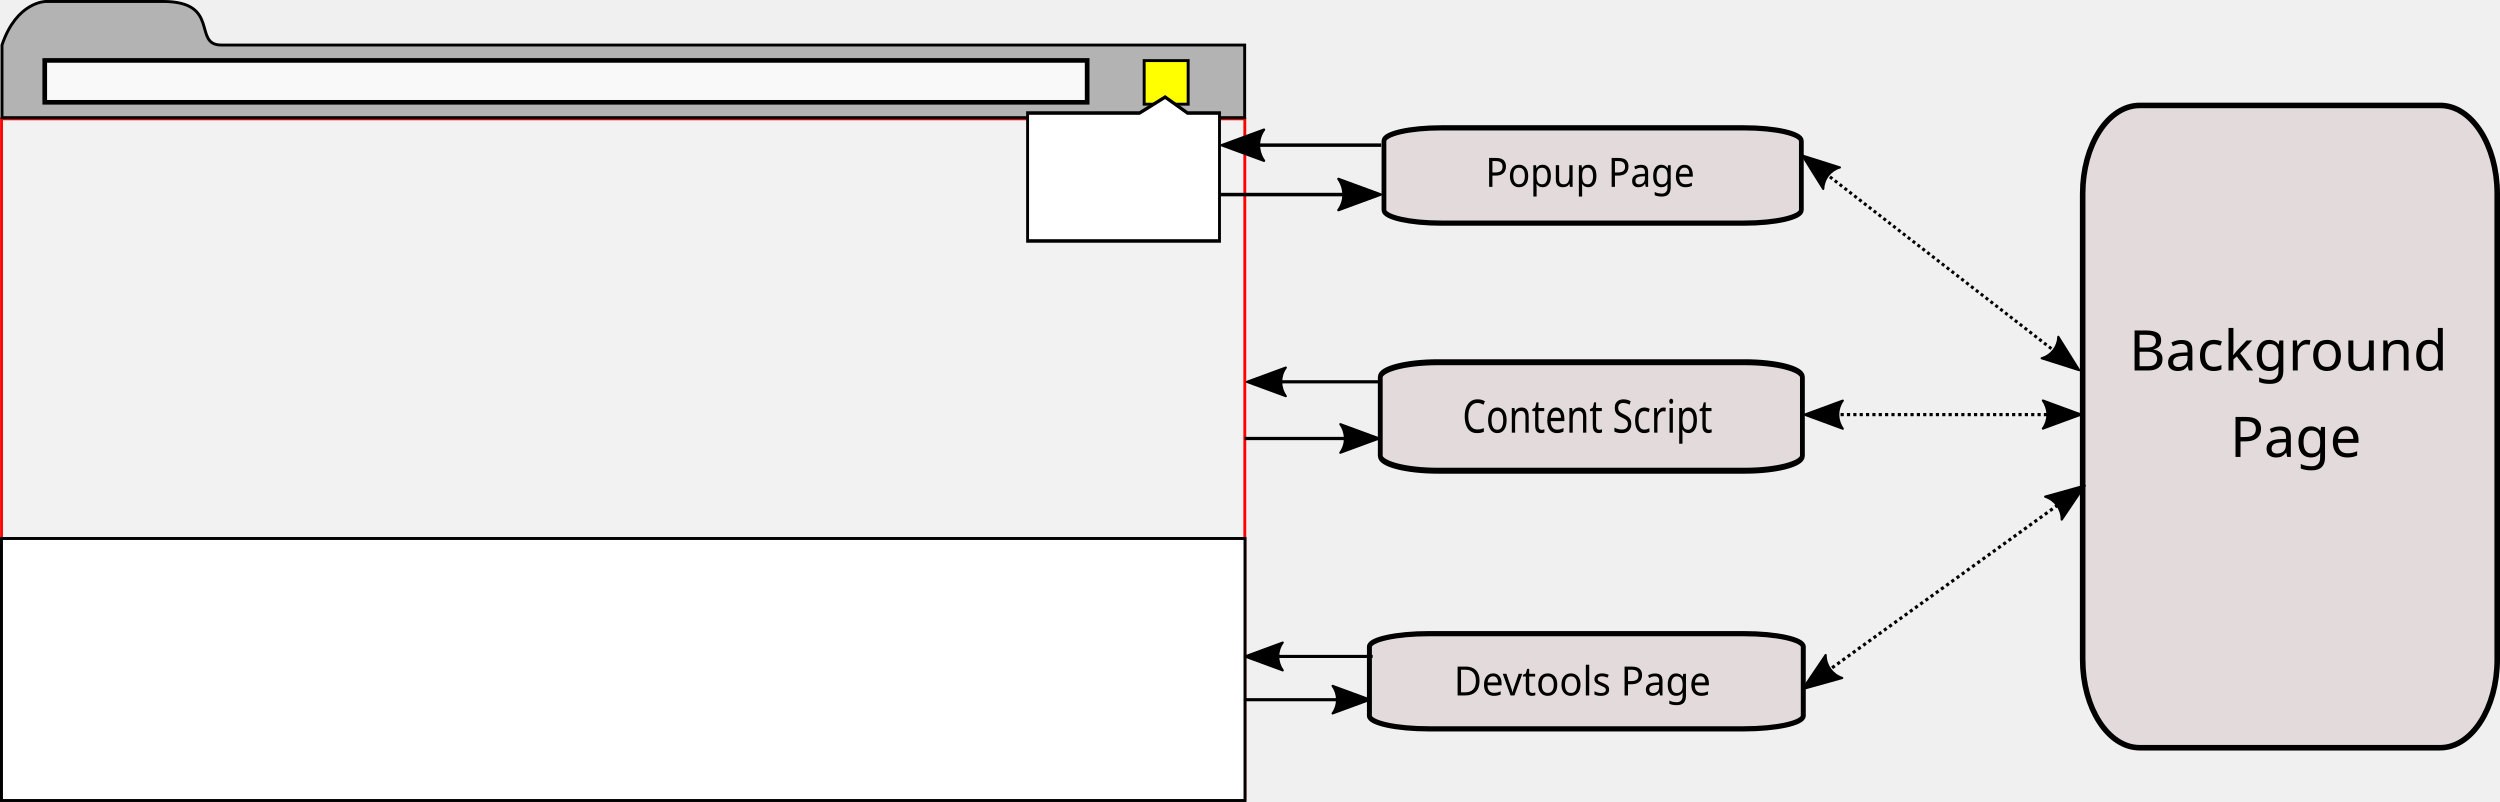
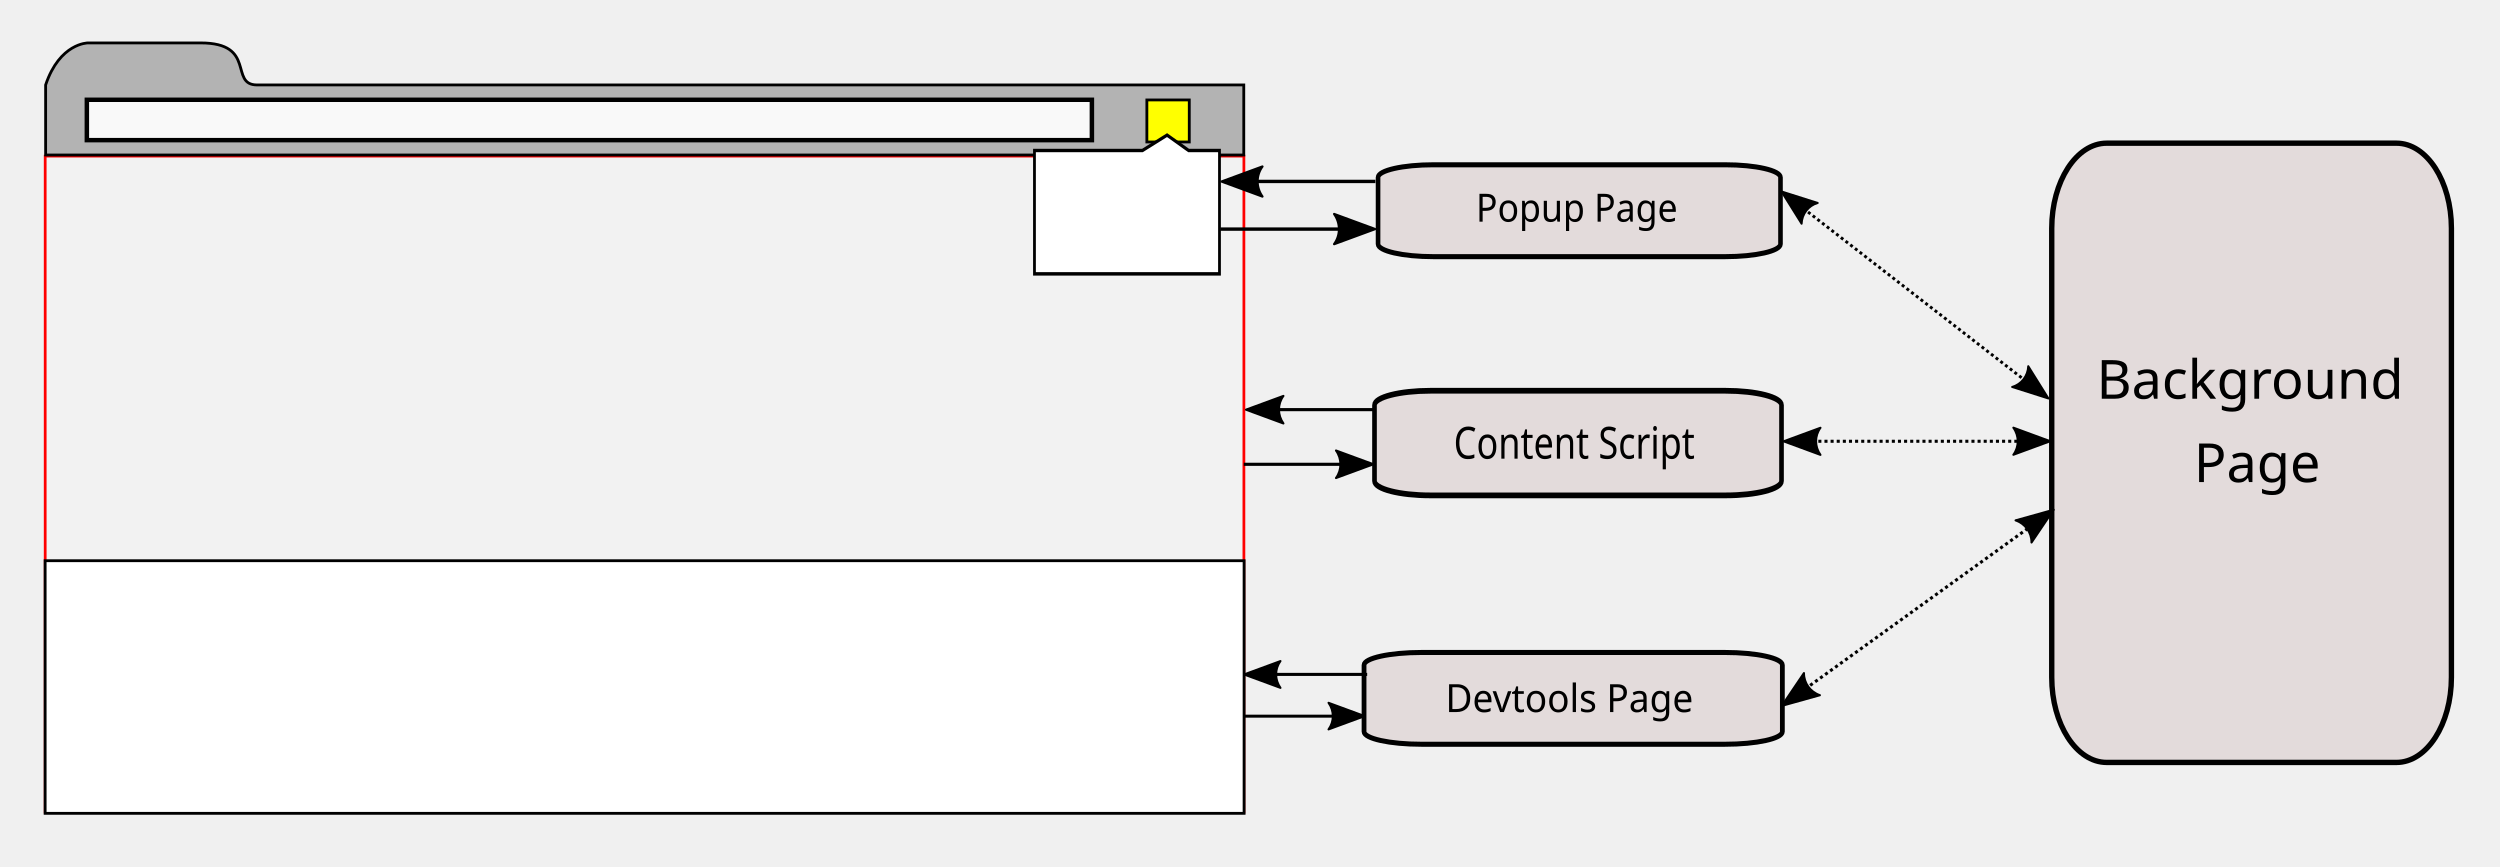
- <svg xmlns="http://www.w3.org/2000/svg" width="220.599mm" height="70.765mm" viewBox="0 0 781.65 250.742" id="svg2" version="1.1">
+ <svg xmlns="http://www.w3.org/2000/svg" width="228.799mm" height="79.265mm" viewBox="0 0 810.706 280.86" id="svg2" version="1.1">
  <defs id="defs4">
    <marker style="overflow:visible" id="marker12864" refX="0" refY="0" orient="auto">
      <path transform="matrix(1.1,0,0,1.1,1.1,0)" d="M 8.719,4.034 -2.207,0.016 8.719,-4.002 c -1.745,2.372 -1.735,5.617 -6e-7,8.035 z" style="fill:#000000;fill-opacity:1;fill-rule:evenodd;stroke:#000000;stroke-width:0.625;stroke-linejoin:round;stroke-opacity:1" id="path12866" />
    </marker>
-     <marker orient="auto" refY="0.0" refX="0.0" id="Arrow2Lend" style="overflow:visible;">
-       <path id="path4407" style="fill-rule:evenodd;stroke-width:0.625;stroke-linejoin:round;stroke:#000000;stroke-opacity:1;fill:#000000;fill-opacity:1" d="M 8.719,4.034 L -2.207,0.016 L 8.719,-4.002 C 6.973,-1.63 6.983,1.616 8.719,4.034 z " transform="scale(1.1) rotate(180) translate(1,0)" />
+     <marker orient="auto" refY="0" refX="0" id="Arrow2Lend" style="overflow:visible">
+       <path id="path4407" style="fill:#000000;fill-opacity:1;fill-rule:evenodd;stroke:#000000;stroke-width:0.625;stroke-linejoin:round;stroke-opacity:1" d="M 8.719,4.034 -2.207,0.016 8.719,-4.002 c -1.745,2.372 -1.735,5.617 -6e-7,8.035 z" transform="matrix(-1.1,0,0,-1.1,-1.1,0)" />
    </marker>
-     <marker orient="auto" refY="0.0" refX="0.0" id="marker11598" style="overflow:visible;">
-       <path id="path11600" style="fill-rule:evenodd;stroke-width:0.625;stroke-linejoin:round;stroke:#000000;stroke-opacity:1;fill:#000000;fill-opacity:1" d="M 8.719,4.034 L -2.207,0.016 L 8.719,-4.002 C 6.973,-1.63 6.983,1.616 8.719,4.034 z " transform="scale(1.1) rotate(180) translate(1,0)" />
+     <marker orient="auto" refY="0" refX="0" id="marker11598" style="overflow:visible">
+       <path id="path11600" style="fill:#000000;fill-opacity:1;fill-rule:evenodd;stroke:#000000;stroke-width:0.625;stroke-linejoin:round;stroke-opacity:1" d="M 8.719,4.034 -2.207,0.016 8.719,-4.002 c -1.745,2.372 -1.735,5.617 -6e-7,8.035 z" transform="matrix(-1.1,0,0,-1.1,-1.1,0)" />
    </marker>
    <marker orient="auto" refY="0" refX="0" id="marker11432" style="overflow:visible">
      <path id="path11434" style="fill:#000000;fill-opacity:1;fill-rule:evenodd;stroke:#000000;stroke-width:0.625;stroke-linejoin:round;stroke-opacity:1" d="M 8.719,4.034 -2.207,0.016 8.719,-4.002 c -1.745,2.372 -1.735,5.617 -6e-7,8.035 z" transform="matrix(1.1,0,0,1.1,1.1,0)" />
    </marker>
-     <marker orient="auto" refY="0.0" refX="0.0" id="marker10658" style="overflow:visible;">
-       <path id="path10660" style="fill-rule:evenodd;stroke-width:0.625;stroke-linejoin:round;stroke:#000000;stroke-opacity:1;fill:#000000;fill-opacity:1" d="M 8.719,4.034 L -2.207,0.016 L 8.719,-4.002 C 6.973,-1.63 6.983,1.616 8.719,4.034 z " transform="scale(1.1) rotate(180) translate(1,0)" />
+     <marker orient="auto" refY="0" refX="0" id="marker10658" style="overflow:visible">
+       <path id="path10660" style="fill:#000000;fill-opacity:1;fill-rule:evenodd;stroke:#000000;stroke-width:0.625;stroke-linejoin:round;stroke-opacity:1" d="M 8.719,4.034 -2.207,0.016 8.719,-4.002 c -1.745,2.372 -1.735,5.617 -6e-7,8.035 z" transform="matrix(-1.1,0,0,-1.1,-1.1,0)" />
    </marker>
-     <marker style="overflow:visible;" id="marker10486" refX="0.0" refY="0.0" orient="auto">
-       <path transform="scale(1.1) rotate(180) translate(1,0)" d="M 8.719,4.034 L -2.207,0.016 L 8.719,-4.002 C 6.973,-1.63 6.983,1.616 8.719,4.034 z " style="fill-rule:evenodd;stroke-width:0.625;stroke-linejoin:round;stroke:#000000;stroke-opacity:1;fill:#000000;fill-opacity:1" id="path10488" />
+     <marker style="overflow:visible" id="marker10486" refX="0" refY="0" orient="auto">
+       <path transform="matrix(-1.1,0,0,-1.1,-1.1,0)" d="M 8.719,4.034 -2.207,0.016 8.719,-4.002 c -1.745,2.372 -1.735,5.617 -6e-7,8.035 z" style="fill:#000000;fill-opacity:1;fill-rule:evenodd;stroke:#000000;stroke-width:0.625;stroke-linejoin:round;stroke-opacity:1" id="path10488" />
    </marker>
    <marker style="overflow:visible" id="marker9360" refX="0" refY="0" orient="auto">
      <path transform="matrix(-0.8,0,0,-0.8,-10,0)" style="fill:#000000;fill-opacity:1;fill-rule:evenodd;stroke:#000000;stroke-width:1pt;stroke-opacity:1" d="M 0,0 5,-5 -12.5,0 5,5 0,0 Z" id="path9362" />
    </marker>
    <marker orient="auto" refY="0" refX="0" id="marker9044" style="overflow:visible">
      <path id="path9046" style="fill:#000000;fill-opacity:1;fill-rule:evenodd;stroke:#000000;stroke-width:0.625;stroke-linejoin:round;stroke-opacity:1" d="M 8.719,4.034 -2.207,0.016 8.719,-4.002 c -1.745,2.372 -1.735,5.617 -6e-7,8.035 z" transform="matrix(1.1,0,0,1.1,1.1,0)" />
    </marker>
    <marker orient="auto" refY="0" refX="0" id="marker8694" style="overflow:visible">
      <path id="path8696" d="M 0,0 5,-5 -12.5,0 5,5 0,0 Z" style="fill:#000000;fill-opacity:1;fill-rule:evenodd;stroke:#000000;stroke-width:1pt;stroke-opacity:1" transform="matrix(-0.8,0,0,-0.8,-10,0)" />
    </marker>
    <marker style="overflow:visible" id="marker8558" refX="0" refY="0" orient="auto">
      <path transform="matrix(1.1,0,0,1.1,1.1,0)" d="M 8.719,4.034 -2.207,0.016 8.719,-4.002 c -1.745,2.372 -1.735,5.617 -6e-7,8.035 z" style="fill:#000000;fill-opacity:1;fill-rule:evenodd;stroke:#000000;stroke-width:0.625;stroke-linejoin:round;stroke-opacity:1" id="path8560" />
    </marker>
    <marker orient="auto" refY="0" refX="0" id="marker4720" style="overflow:visible">
      <path id="path4722" style="fill:#000000;fill-opacity:1;fill-rule:evenodd;stroke:#000000;stroke-width:0.625;stroke-linejoin:round;stroke-opacity:1" d="M 8.719,4.034 -2.207,0.016 8.719,-4.002 c -1.745,2.372 -1.735,5.617 -6e-7,8.035 z" transform="matrix(1.1,0,0,1.1,1.1,0)" />
    </marker>
    <marker orient="auto" refY="0" refX="0" id="Arrow2Lstart" style="overflow:visible">
      <path id="path4404" style="fill:#000000;fill-opacity:1;fill-rule:evenodd;stroke:#000000;stroke-width:0.625;stroke-linejoin:round;stroke-opacity:1" d="M 8.719,4.034 -2.207,0.016 8.719,-4.002 c -1.745,2.372 -1.735,5.617 -6e-7,8.035 z" transform="matrix(1.1,0,0,1.1,1.1,0)" />
    </marker>
    <marker orient="auto" refY="0" refX="0" id="Arrow1Lstart" style="overflow:visible">
      <path id="path4386" d="M 0,0 5,-5 -12.5,0 5,5 0,0 Z" style="fill:#000000;fill-opacity:1;fill-rule:evenodd;stroke:#000000;stroke-width:1pt;stroke-opacity:1" transform="matrix(0.8,0,0,0.8,10,0)" />
    </marker>
    <marker orient="auto" refY="0" refX="0" id="marker4720-2" style="overflow:visible">
      <path id="path4722-4" style="fill:#000000;fill-opacity:1;fill-rule:evenodd;stroke:#000000;stroke-width:0.625;stroke-linejoin:round;stroke-opacity:1" d="M 8.719,4.034 -2.207,0.016 8.719,-4.002 c -1.745,2.372 -1.735,5.617 -6e-7,8.035 z" transform="matrix(1.1,0,0,1.1,1.1,0)" />
    </marker>
    <marker orient="auto" refY="0" refX="0" id="marker4720-3" style="overflow:visible">
      <path id="path4722-8" style="fill:#000000;fill-opacity:1;fill-rule:evenodd;stroke:#000000;stroke-width:0.625;stroke-linejoin:round;stroke-opacity:1" d="M 8.719,4.034 -2.207,0.016 8.719,-4.002 c -1.745,2.372 -1.735,5.617 -6e-7,8.035 z" transform="matrix(1.1,0,0,1.1,1.1,0)" />
    </marker>
    <marker orient="auto" refY="0" refX="0" id="marker4720-0" style="overflow:visible">
      <path id="path4722-89" style="fill:#000000;fill-opacity:1;fill-rule:evenodd;stroke:#000000;stroke-width:0.625;stroke-linejoin:round;stroke-opacity:1" d="M 8.719,4.034 -2.207,0.016 8.719,-4.002 c -1.745,2.372 -1.735,5.617 -6e-7,8.035 z" transform="matrix(1.1,0,0,1.1,1.1,0)" />
    </marker>
    <marker orient="auto" refY="0" refX="0" id="marker4720-0-2" style="overflow:visible">
      <path id="path4722-89-3" style="fill:#000000;fill-opacity:1;fill-rule:evenodd;stroke:#000000;stroke-width:0.625;stroke-linejoin:round;stroke-opacity:1" d="M 8.719,4.034 -2.207,0.016 8.719,-4.002 c -1.745,2.372 -1.735,5.617 -6e-7,8.035 z" transform="matrix(1.1,0,0,1.1,1.1,0)" />
    </marker>
    <marker orient="auto" refY="0" refX="0" id="marker4720-0-2-8" style="overflow:visible">
      <path id="path4722-89-3-3" style="fill:#000000;fill-opacity:1;fill-rule:evenodd;stroke:#000000;stroke-width:0.625;stroke-linejoin:round;stroke-opacity:1" d="M 8.719,4.034 -2.207,0.016 8.719,-4.002 c -1.745,2.372 -1.735,5.617 -6e-7,8.035 z" transform="matrix(1.1,0,0,1.1,1.1,0)" />
    </marker>
    <marker orient="auto" refY="0" refX="0" id="marker4720-0-2-2" style="overflow:visible">
      <path id="path4722-89-3-2" style="fill:#000000;fill-opacity:1;fill-rule:evenodd;stroke:#000000;stroke-width:0.625;stroke-linejoin:round;stroke-opacity:1" d="M 8.719,4.034 -2.207,0.016 8.719,-4.002 c -1.745,2.372 -1.735,5.617 -6e-7,8.035 z" transform="matrix(1.1,0,0,1.1,1.1,0)" />
    </marker>
    <marker style="overflow:visible" id="marker6595-3" refX="0" refY="0" orient="auto">
      <path transform="matrix(1.1,0,0,1.1,1.1,0)" d="M 8.719,4.034 -2.207,0.016 8.719,-4.002 c -1.745,2.372 -1.735,5.617 -6e-7,8.035 z" style="fill:#000000;fill-opacity:1;fill-rule:evenodd;stroke:#000000;stroke-width:0.625;stroke-linejoin:round;stroke-opacity:1" id="path6597-3" />
    </marker>
    <marker orient="auto" refY="0" refX="0" id="Arrow1Lend-3" style="overflow:visible">
      <path id="path4389-7" d="M 0,0 5,-5 -12.5,0 5,5 0,0 Z" style="fill:#000000;fill-opacity:1;fill-rule:evenodd;stroke:#000000;stroke-width:1pt;stroke-opacity:1" transform="matrix(-0.8,0,0,-0.8,-10,0)" />
    </marker>
    <marker style="overflow:visible" id="marker6595-8" refX="0" refY="0" orient="auto">
      <path transform="matrix(1.1,0,0,1.1,1.1,0)" d="M 8.719,4.034 -2.207,0.016 8.719,-4.002 c -1.745,2.372 -1.735,5.617 -6e-7,8.035 z" style="fill:#000000;fill-opacity:1;fill-rule:evenodd;stroke:#000000;stroke-width:0.625;stroke-linejoin:round;stroke-opacity:1" id="path6597-6" />
    </marker>
    <marker orient="auto" refY="0" refX="0" id="Arrow1Lend-7" style="overflow:visible">
      <path id="path4389-0" d="M 0,0 5,-5 -12.5,0 5,5 0,0 Z" style="fill:#000000;fill-opacity:1;fill-rule:evenodd;stroke:#000000;stroke-width:1pt;stroke-opacity:1" transform="matrix(-0.8,0,0,-0.8,-10,0)" />
    </marker>
  </defs>
-   <g id="layer1" transform="translate(-7.285236,-362.7309)">
+   <g id="layer1" transform="translate(6.887993,-349.2663)">
    <flowRoot xml:space="preserve" id="flowRoot3342" style="font-style:normal;font-weight:normal;font-size:40px;line-height:125%;font-family:sans-serif;letter-spacing:0px;word-spacing:0px;fill:#000000;fill-opacity:1;stroke:none;stroke-width:1px;stroke-linecap:butt;stroke-linejoin:miter;stroke-opacity:1">
      <flowRegion id="flowRegion3344">
        <rect id="rect3346" width="316.178" height="66.67" x="328.3" y="129.083" />
      </flowRegion>
      <flowPara id="flowPara3348" />
    </flowRoot>
    <flowRoot xml:space="preserve" id="flowRoot3350" style="font-style:normal;font-weight:normal;font-size:22.5px;line-height:125%;font-family:sans-serif;letter-spacing:0px;word-spacing:0px;fill:#000000;fill-opacity:1;stroke:none;stroke-width:1px;stroke-linecap:butt;stroke-linejoin:miter;stroke-opacity:1">
      <flowRegion id="flowRegion3352">
        <rect id="rect3354" width="179.807" height="66.67" x="451.538" y="111.91" style="font-size:22.5px" />
      </flowRegion>
      <flowPara id="flowPara3356" />
    </flowRoot>
    <flowRoot xml:space="preserve" id="flowRoot3358" style="font-style:normal;font-weight:normal;font-size:17.5px;line-height:125%;font-family:sans-serif;letter-spacing:0px;word-spacing:0px;fill:#000000;fill-opacity:1;stroke:none;stroke-width:1px;stroke-linecap:butt;stroke-linejoin:miter;stroke-opacity:1">
      <flowRegion id="flowRegion3360">
        <rect id="rect3362" width="236.376" height="85.863" x="340.421" y="55.342" />
      </flowRegion>
      <flowPara id="flowPara3364" />
    </flowRoot>
    <g id="g4258" transform="matrix(0.6857704,0,0,0.7217608,321.8589,95.91772)">
      <rect ry="5.67" rx="27.199" y="644.165" x="165.635" height="41.237" width="197.811" id="rect3418" style="fill:#e3dbdb;stroke:#000000;stroke-width:2.264;stroke-miterlimit:4;stroke-dasharray:none" />
      <text xml:space="preserve" style="font-style:normal;font-weight:normal;font-size:17.5px;line-height:125%;font-family:sans-serif;letter-spacing:0px;word-spacing:0px;fill:#000000;fill-opacity:1;stroke:none;stroke-width:1px;stroke-linecap:butt;stroke-linejoin:miter;stroke-opacity:1" x="204.142" y="670.936" id="text10178">
        <tspan x="204.142" y="670.936" id="tspan10180">
          <tspan x="204.142" y="670.936" id="tspan10182">Devtools Page</tspan>
        </tspan>
      </text>
    </g>
    <g transform="matrix(0.6672235,0,0,0.8227632,308.7781,-48.19606)" id="g4265">
      <rect style="fill:#e3dbdb;stroke:#000000;stroke-width:2.264;stroke-miterlimit:4;stroke-dasharray:none" id="rect4243" width="197.811" height="41.237" x="194.929" y="637.094" rx="27.199" ry="5.67" />
      <text xml:space="preserve" style="font-style:normal;font-weight:normal;font-size:17.5px;line-height:125%;font-family:sans-serif;letter-spacing:0px;word-spacing:0px;fill:#000000;fill-opacity:1;stroke:none;stroke-width:1px;stroke-linecap:butt;stroke-linejoin:miter;stroke-opacity:1" x="233.437" y="663.865" id="text10162">
        <tspan x="233.437" y="663.865" id="tspan10164">
          <tspan x="233.437" y="663.865" id="tspan10166">Content Script</tspan>
          <tspan dx="0" x="359.457" y="663.865" id="tspan10168" />
        </tspan>
      </text>
    </g>
    <g id="g4354" transform="matrix(0.6717149,0,0,0.8226305,320.9799,-63.12366)">
      <g id="g3411" transform="matrix(1.364918,0,0,1.104366,-671.7921,134.6111)">
        <rect y="387.765" x="150.559" height="234.164" width="423.981" id="rect3370" style="fill:#f2f2f2;stroke:#ff0000;stroke-width:0.97" />
        <path id="path3381" d="m 150.714,362.362 c 4.986,-15.001 14.957,-15.001 14.957,-15.001 l 39.885,0 c 0,0 -19.943,0 0,0 19.943,0 9.971,15.001 19.943,15.001 9.971,0 109.685,0 109.685,0 l 144.584,0 94.728,0 0,25.001 -423.782,0 z" style="fill:#b3b3b3;fill-rule:evenodd;stroke:#000000;stroke-width:0.999px;stroke-linecap:butt;stroke-linejoin:miter;stroke-opacity:1" />
        <rect y="367.657" x="165.295" height="14.41" width="355.481" id="rect3383" style="fill:#f9f9f9;stroke:#000000;stroke-width:1.59" />
        <rect y="367.719" x="540.22" height="15" width="15" id="rect3388" style="fill:#ffff00;stroke:#000000" />
        <rect y="532.187" x="150.539" height="90.173" width="424.071" id="rect3390" style="fill:#ffffff;stroke:#000000;stroke-width:1.006" />
      </g>
      <path style="fill:#ffffff;fill-rule:evenodd;stroke:#000000;stroke-width:1.345px;stroke-linecap:butt;stroke-linejoin:miter;stroke-opacity:1" d="m 75.317,554.563 -11.91,6.078 -52.105,0 0,48.625 89.324,0 0,-48.625 -14.887,0 z" id="path4314" />
    </g>
    <g id="g4258-6" transform="matrix(0.6597337,0,0,0.7224812,330.7158,-62.69618)">
      <g id="g4304">
        <rect style="fill:#e3dbdb;stroke:#000000;stroke-width:2.264;stroke-miterlimit:4;stroke-dasharray:none" id="rect3418-0" width="197.811" height="41.237" x="165.635" y="644.165" rx="27.199" ry="5.67" />
        <text xml:space="preserve" style="font-style:normal;font-weight:normal;font-size:17.5px;line-height:125%;font-family:sans-serif;letter-spacing:0px;word-spacing:0px;fill:#000000;fill-opacity:1;stroke:none;stroke-width:1px;stroke-linecap:butt;stroke-linejoin:miter;stroke-opacity:1" x="213.777" y="669.699" id="text10170">
          <tspan x="213.777" y="669.699" id="tspan10172">
            <tspan x="213.777" y="669.699" id="tspan10174">Popup Page</tspan>
            <tspan dx="0" x="315.701" y="669.699" id="tspan10176" />
          </tspan>
        </text>
      </g>
    </g>
    <path style="fill:none;fill-rule:evenodd;stroke:#000000;stroke-width:0.976px;stroke-linecap:butt;stroke-linejoin:miter;stroke-opacity:1;marker-start:url(#marker4720)" d="m 434.365,581.504 c -38.115,0 -38.115,0 -38.115,0 l 0,0" id="path4380" />
    <path style="fill:none;fill-rule:evenodd;stroke:#000000;stroke-width:1.009px;stroke-linecap:butt;stroke-linejoin:miter;stroke-opacity:1;marker-start:url(#marker4720-3)" d="m 437.143,499.834 c -40.686,0 -40.686,0 -40.686,0 l 0,0" id="path4380-6" />
    <path style="fill:none;fill-rule:evenodd;stroke:#000000;stroke-width:1.104px;stroke-linecap:butt;stroke-linejoin:miter;stroke-opacity:1;marker-start:url(#marker4720-0)" d="m 437.557,423.568 c -48.748,0 -48.748,0 -48.748,0 l 0,0" id="path4380-2" />
    <path style="fill:none;fill-rule:evenodd;stroke:#000000;stroke-width:1.1px;stroke-linecap:butt;stroke-linejoin:miter;stroke-opacity:1;marker-start:url(#marker4720-0-2)" d="m 390.731,408.111 c 48.403,0 48.403,0 48.403,0 l 0,0" id="path4380-2-1" />
    <path style="fill:none;fill-rule:evenodd;stroke:#000000;stroke-width:1.009px;stroke-linecap:butt;stroke-linejoin:miter;stroke-opacity:1;marker-start:url(#marker4720-0-2-8)" d="m 398.51,482.103 c 40.686,0 40.686,0 40.686,0 l 0,0" id="path4380-2-1-4" />
    <path style="fill:none;fill-rule:evenodd;stroke:#000000;stroke-width:0.983px;stroke-linecap:butt;stroke-linejoin:miter;stroke-opacity:1;marker-start:url(#marker4720-0-2-2)" d="m 397.832,567.966 c 38.629,0 38.629,0 38.629,0 l 0,0" id="path4380-2-1-45" />
    <text xml:space="preserve" style="font-style:normal;font-weight:normal;font-size:17.5px;line-height:125%;font-family:sans-serif;letter-spacing:0px;word-spacing:0px;fill:#000000;fill-opacity:1;stroke:none;stroke-width:1px;stroke-linecap:butt;stroke-linejoin:miter;stroke-opacity:1" x="635" y="492.362" id="text6554">
      <tspan id="tspan6556" x="635" y="492.362" />
    </text>
    <rect ry="27.612" rx="17.821" y="395.696" x="658.455" height="200.814" width="129.608" id="rect4243-7" style="fill:#e3dbdb;stroke:#000000;stroke-width:1.744;stroke-miterlimit:4;stroke-dasharray:none" />
    <g id="g9507" transform="translate(0.7142857,10.71429)">
      <text id="text6558" y="494.879" x="703.823" style="font-style:normal;font-weight:normal;font-size:17.5px;line-height:125%;font-family:sans-serif;letter-spacing:0px;word-spacing:0px;fill:#000000;fill-opacity:1;stroke:none;stroke-width:1px;stroke-linecap:butt;stroke-linejoin:miter;stroke-opacity:1" xml:space="preserve">
        <tspan y="494.879" x="703.823" id="tspan6560">Page</tspan>
      </text>
      <text id="text6558-8" y="467.844" x="672.263" style="font-style:normal;font-weight:normal;font-size:17.5px;line-height:125%;font-family:sans-serif;letter-spacing:0px;word-spacing:0px;fill:#000000;fill-opacity:1;stroke:none;stroke-width:1px;stroke-linecap:butt;stroke-linejoin:miter;stroke-opacity:1" xml:space="preserve">
        <tspan y="467.844" x="672.263" id="tspan6560-1">Background</tspan>
      </text>
    </g>
    <path style="fill:none;fill-rule:evenodd;stroke:#000000;stroke-width:0.993;stroke-linecap:butt;stroke-linejoin:miter;stroke-miterlimit:4;stroke-dasharray:0.993, 0.993;stroke-dashoffset:0;stroke-opacity:1;marker-start:url(#marker9044);marker-end:url(#marker10486)" d="m 572.834,492.362 c 83.798,0 83.798,0 83.798,0" id="path9024" />
    <path style="fill:none;fill-rule:evenodd;stroke:#000000;stroke-width:0.963;stroke-linecap:butt;stroke-linejoin:miter;stroke-miterlimit:4;stroke-dasharray:0.963, 0.963;stroke-dashoffset:0;stroke-opacity:1;marker-start:url(#marker11432);marker-end:url(#marker11598)" d="m 571.822,412.123 84.534,65.586" id="path11424" />
-     <path style="fill:none;fill-rule:evenodd;stroke:#000000;stroke-width:1;stroke-linecap:butt;stroke-linejoin:miter;stroke-opacity:1;stroke-miterlimit:4;stroke-dasharray:1, 1;stroke-dashoffset:0;marker-start:url(#marker12864);marker-end:url(#Arrow2Lend)" d="m 572,577.362 86,-62" id="path12856" />
+     <path style="fill:none;fill-rule:evenodd;stroke:#000000;stroke-width:1;stroke-linecap:butt;stroke-linejoin:miter;stroke-miterlimit:4;stroke-dasharray:1, 1;stroke-dashoffset:0;stroke-opacity:1;marker-start:url(#marker12864);marker-end:url(#Arrow2Lend)" d="m 572,577.362 86,-62" id="path12856" />
  </g>
</svg>
